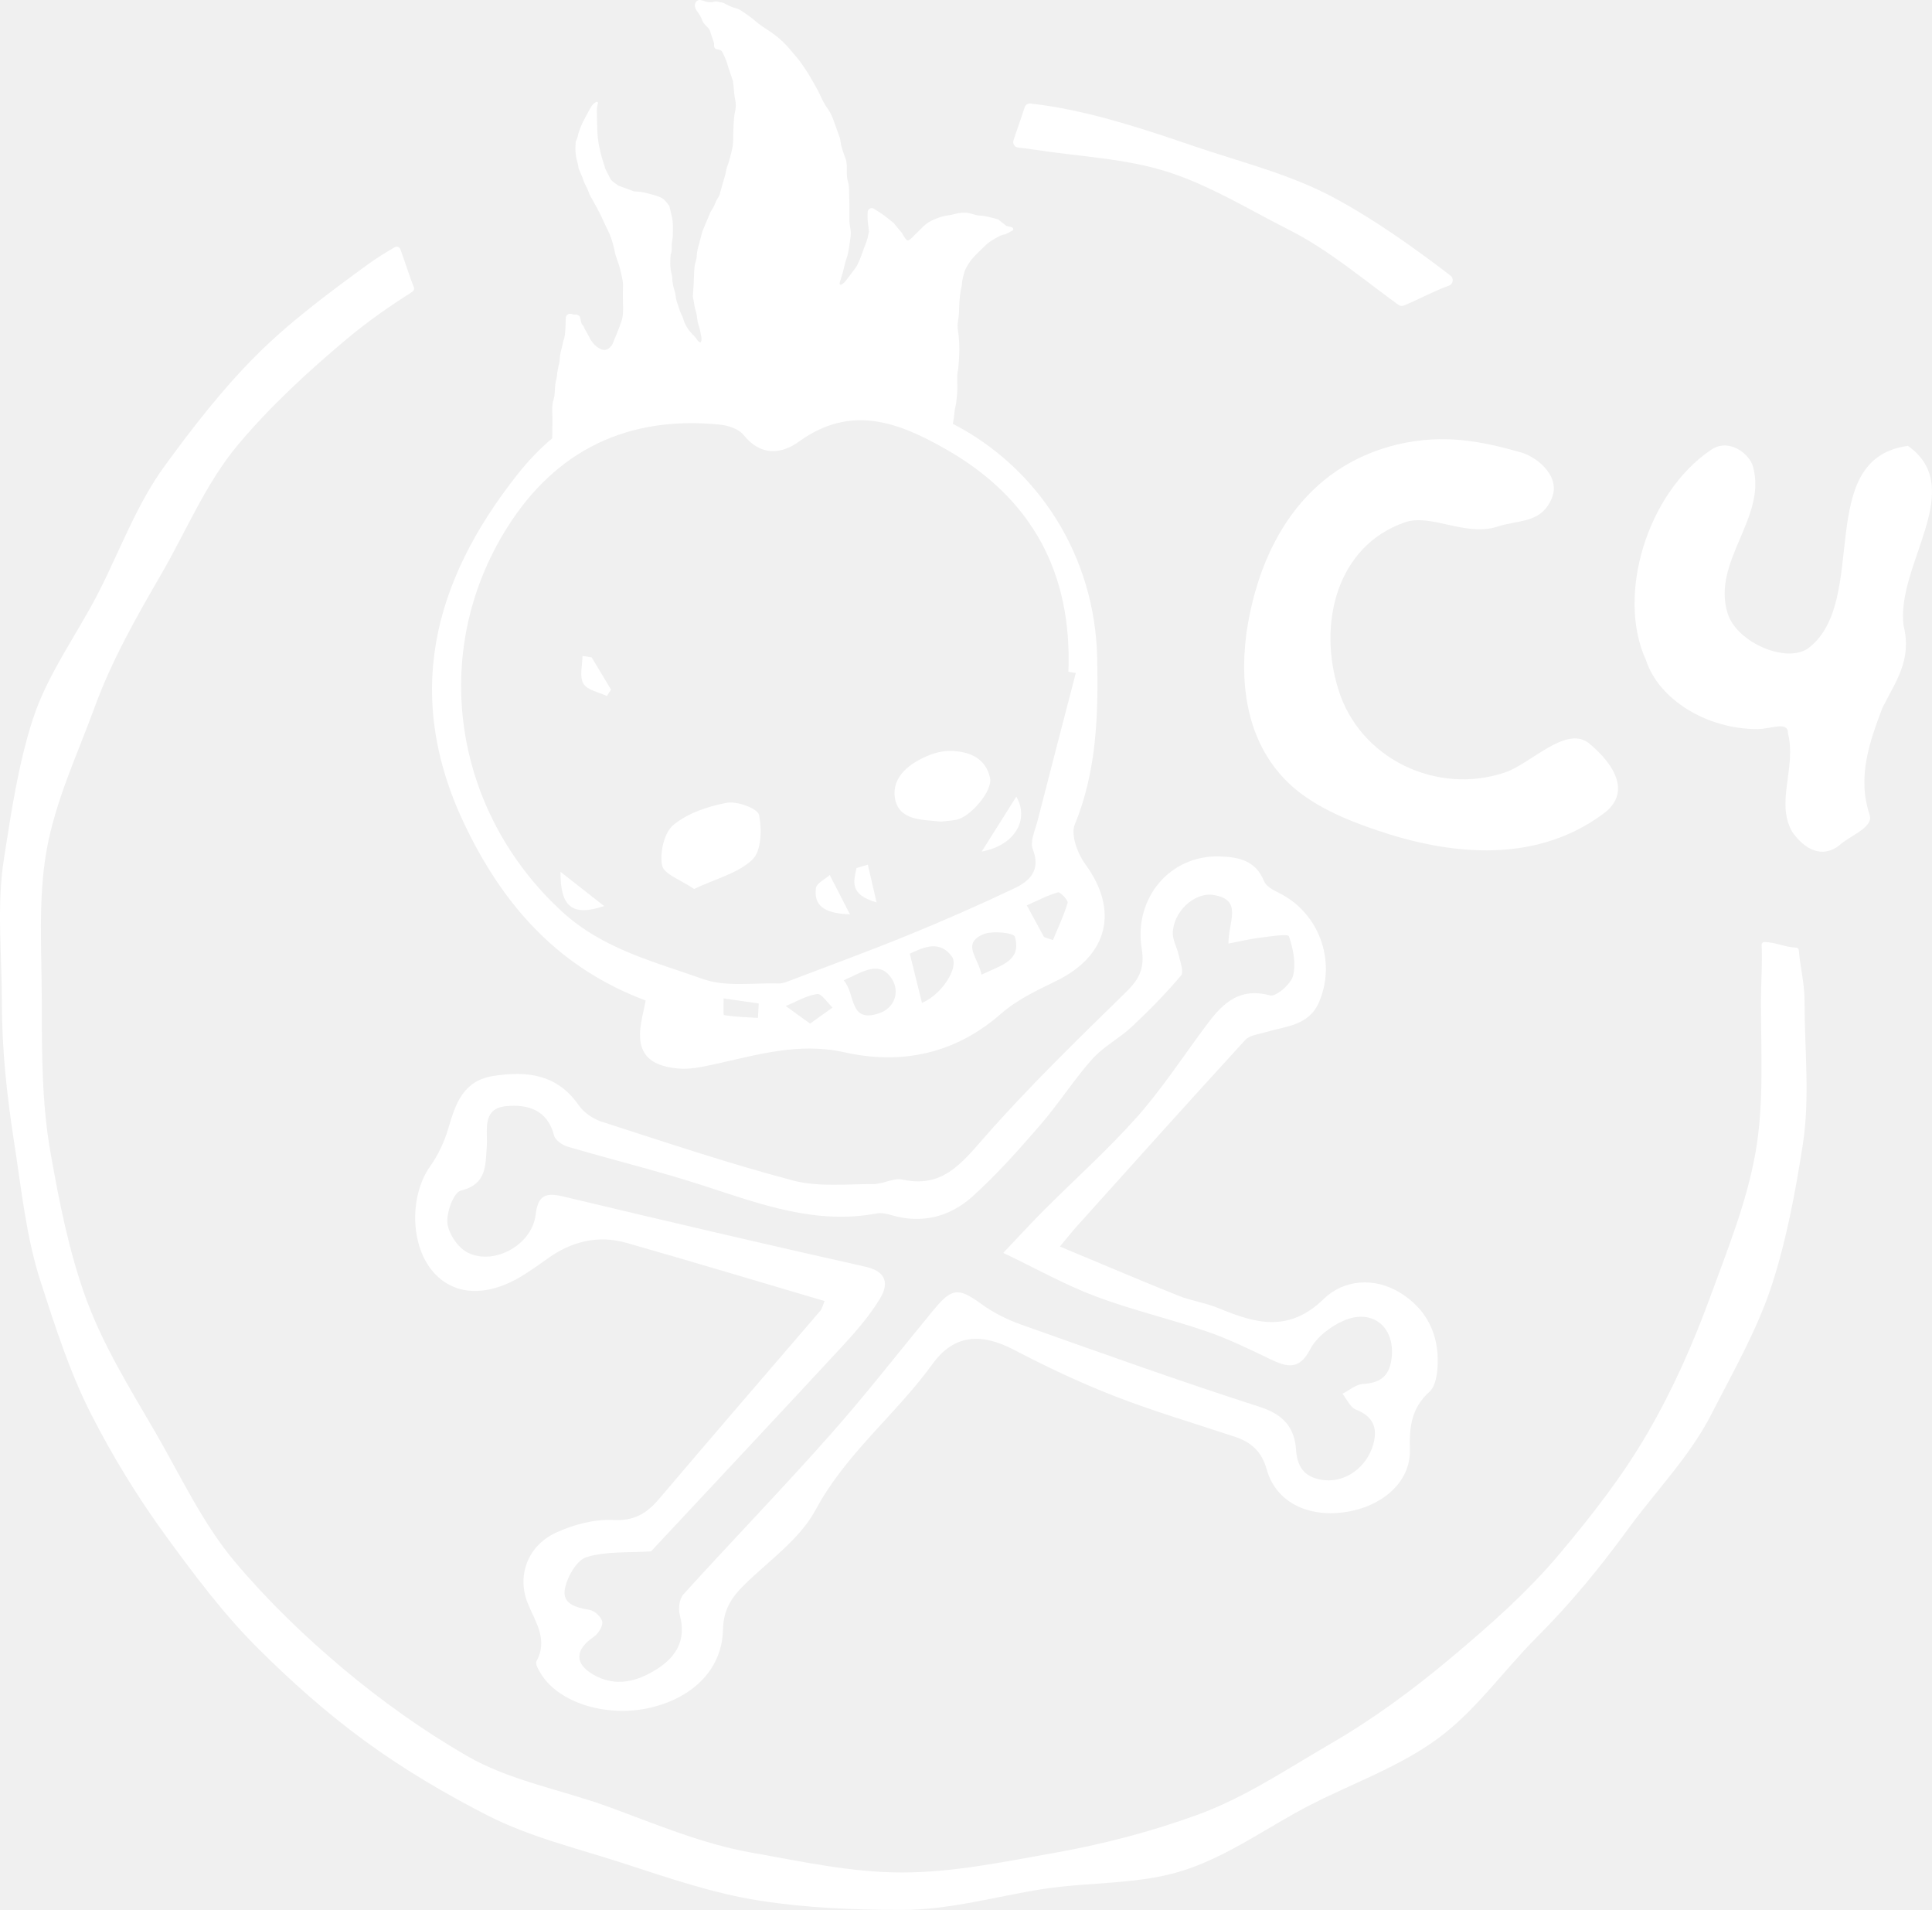
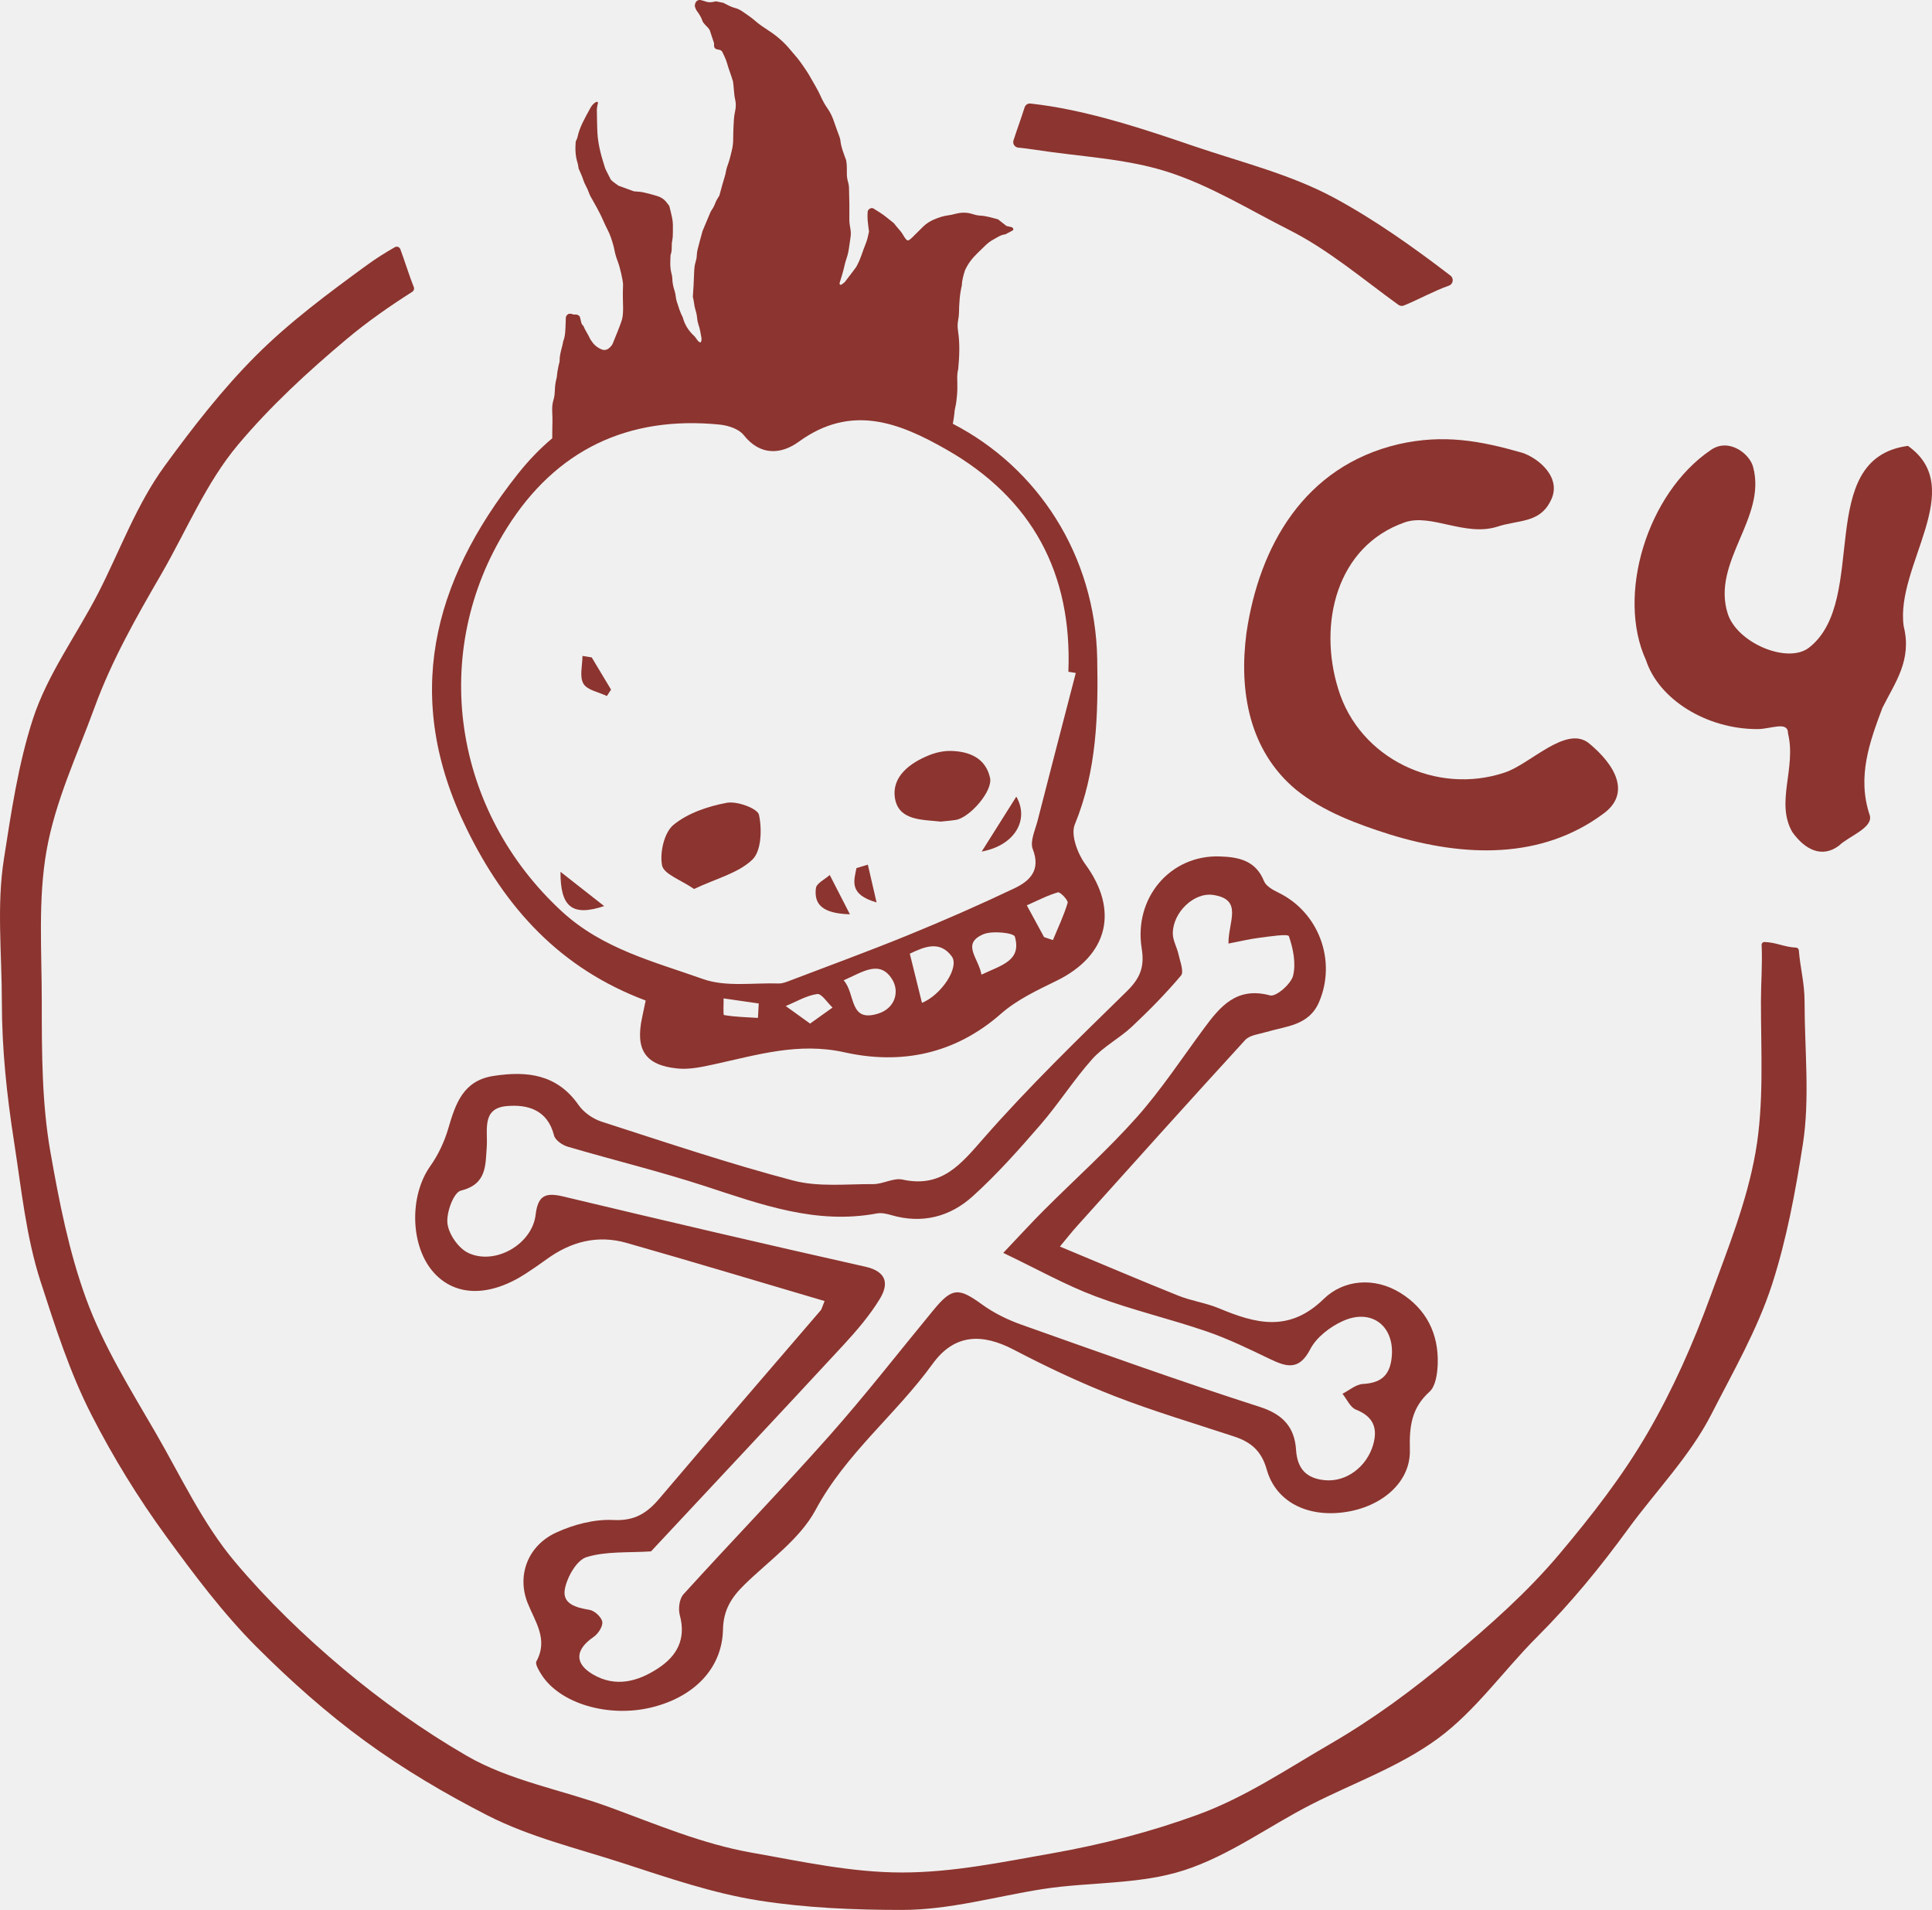
<svg xmlns="http://www.w3.org/2000/svg" version="1.1" id="Layer_1" x="0px" y="0px" viewBox="0 0 124.409 122.964" style="enable-background:new 0 0 124.409 122.964;" xml:space="preserve">
  <style type="text/css">
- 	.st0{fill:#FFFFFF;}
+ 	.st0{fill:#8C342F;}
</style>
  <g>
    <path class="st0" d="M90.063,28.596c2.901-0.657,5.256-0.219,7.94,0.548   c1.04,0.328,2.682,1.643,1.806,3.176c-0.71,1.369-2.08,1.149-3.394,1.588   c-2.08,0.657-4.271-0.876-5.968-0.275c-4.38,1.534-5.585,6.516-4.271,10.732   c1.368,4.491,6.352,6.846,10.732,5.367c1.641-0.548,3.888-3.012,5.367-1.916   c1.752,1.424,2.792,3.285,0.93,4.6c-3.941,2.901-8.869,2.792-13.688,1.313   c-2.08-0.657-4.325-1.477-6.077-2.901c-3.012-2.519-3.668-6.352-3.176-10.075   C81.083,35.167,83.984,30.02,90.063,28.596" />
    <path class="st0" d="M105.993,42.504c-1.916-4.161,0.055-10.732,4.161-13.524   c1.151-0.822,2.519,0.219,2.739,1.095c0.876,3.285-2.683,6.077-1.643,9.417   c0.603,1.916,3.888,3.285,5.256,2.191c3.888-3.067,0.275-12.158,6.352-12.978   c3.888,2.739-0.821,7.72-0.273,11.608c0.548,2.191-0.548,3.615-1.37,5.258   c-0.821,2.189-1.642,4.434-0.821,6.898c0.275,0.822-1.368,1.37-1.972,1.972   c-1.094,0.821-2.189,0.275-3.01-0.876c-1.096-1.916,0.273-4.106-0.275-6.352   c0-0.821-1.096-0.273-1.972-0.273C109.881,46.94,106.814,45.023,105.993,42.504" />
    <path class="st0" d="M116.203,64.492c0-1.229-0.275-2.129-0.37-3.316   c-0.007-0.092-0.083-0.162-0.176-0.168c-0.75-0.031-1.299-0.344-2.044-0.361   c-0.102-0.002-0.181,0.086-0.176,0.188c0.06,1.187-0.043,2.459-0.043,3.656   c0,3.293,0.204,6.554-0.347,9.692c-0.567,3.224-1.8,6.246-2.899,9.256   c-1.118,3.06-2.419,5.998-4.033,8.781c-1.628,2.808-3.604,5.337-5.681,7.808   c-2.082,2.478-4.47,4.579-6.948,6.661c-2.473,2.077-5.016,3.957-7.824,5.585   c-2.785,1.614-5.476,3.44-8.536,4.558c-3.01,1.097-6.156,1.918-9.381,2.485   c-3.138,0.553-6.372,1.234-9.666,1.234s-6.521-0.722-9.659-1.273   c-3.224-0.568-6.198-1.845-9.206-2.944c-3.062-1.116-6.376-1.683-9.16-3.295   c-2.81-1.628-5.514-3.554-7.985-5.631c-2.478-2.082-4.869-4.392-6.951-6.87   c-2.077-2.471-3.473-5.493-5.101-8.303c-1.614-2.784-3.356-5.566-4.474-8.626   c-1.099-3.008-1.731-6.226-2.298-9.45c-0.551-3.138-0.555-6.374-0.555-9.668   c0-3.293-0.247-6.573,0.304-9.711c0.567-3.224,1.987-6.201,3.086-9.211   c1.116-3.06,2.692-5.823,4.306-8.607c1.628-2.81,2.87-5.864,4.947-8.337   c2.082-2.478,4.487-4.693,6.967-6.775c1.339-1.127,2.773-2.125,4.252-3.067   c0.099-0.064,0.138-0.187,0.095-0.297c-0.071-0.181-0.14-0.365-0.207-0.548   c-0.216-0.596-0.422-1.248-0.66-1.894c-0.052-0.143-0.221-0.206-0.354-0.13   c-0.619,0.352-1.223,0.733-1.8,1.154c-2.447,1.785-4.961,3.644-7.143,5.826   s-4.095,4.658-5.88,7.105c-1.811,2.481-2.87,5.426-4.254,8.135   c-1.391,2.721-3.293,5.263-4.235,8.171c-0.938,2.894-1.393,5.989-1.866,9.023   c-0.468,2.993-0.128,6.075-0.128,9.161c0,3.086,0.325,6.065,0.791,9.058   c0.473,3.034,0.767,6.07,1.704,8.964c0.942,2.908,1.88,5.849,3.271,8.57   c1.384,2.709,3.003,5.348,4.814,7.829c1.785,2.445,3.648,4.945,5.83,7.128   s4.522,4.263,6.969,6.048c2.481,1.811,5.18,3.404,7.89,4.788c2.721,1.391,5.766,2.118,8.674,3.06   c2.894,0.937,5.814,1.956,8.849,2.429c2.991,0.468,6.082,0.598,9.168,0.598   c3.086,0,6.06-0.873,9.051-1.341c3.036-0.473,6.224-0.276,9.118-1.213   c2.908-0.942,5.446-2.834,8.168-4.225c2.709-1.384,5.662-2.424,8.142-4.233   c2.447-1.785,4.237-4.38,6.419-6.563c2.182-2.182,4.067-4.489,5.852-6.936   c1.811-2.481,3.99-4.695,5.374-7.404c1.391-2.723,2.963-5.445,3.905-8.353   c0.937-2.894,1.508-5.982,1.982-9.016C116.556,70.69,116.203,67.578,116.203,64.492" />
    <path class="st0" d="M85.921,12.741c-2.82-1.522-6.003-2.298-9.034-3.33   c-3.017-1.028-6.061-2.049-9.236-2.569c-0.428-0.069-0.86-0.126-1.292-0.176   c-0.171-0.021-0.332,0.086-0.382,0.252c-0.223,0.71-0.486,1.412-0.715,2.122   c-0.071,0.218,0.083,0.442,0.311,0.465c0.359,0.036,0.719,0.079,1.078,0.135   c2.872,0.448,5.835,0.556,8.546,1.427c2.756,0.885,5.267,2.448,7.819,3.736   c2.518,1.268,4.759,3.178,7.031,4.821c0.104,0.073,0.235,0.092,0.353,0.045   c0.859-0.342,1.949-0.947,2.901-1.28c0.278-0.097,0.333-0.467,0.1-0.646   C91.027,15.922,88.508,14.137,85.921,12.741" />
    <path class="st0" d="M90.178,83.238c-1.693-1.049-3.67-0.845-4.933,0.384   c-2.246,2.189-4.397,1.588-6.768,0.601c-0.831-0.346-1.752-0.468-2.588-0.803   c-2.492-0.999-4.961-2.053-7.637-3.167c0.53-0.638,0.783-0.962,1.057-1.268   c3.615-4.019,7.223-8.045,10.874-12.03c0.292-0.318,0.886-0.373,1.353-0.513   c1.286-0.385,2.753-0.404,3.408-1.94c1.13-2.651-0.017-5.759-2.602-7.024   c-0.359-0.175-0.816-0.423-0.947-0.75c-0.536-1.341-1.652-1.553-2.856-1.591   c-3.164-0.105-5.552,2.654-5.018,5.944c0.195,1.208-0.128,1.925-0.981,2.759   c-3.143,3.074-6.31,6.143-9.205,9.445c-1.476,1.688-2.697,3.207-5.222,2.656   c-0.575-0.126-1.249,0.294-1.877,0.292c-1.726-0.009-3.532,0.199-5.161-0.23   c-4.157-1.095-8.242-2.471-12.337-3.791c-0.555-0.18-1.147-0.589-1.477-1.063   c-1.391-1.997-3.321-2.213-5.486-1.88c-1.949,0.301-2.438,1.776-2.905,3.371   c-0.249,0.857-0.651,1.714-1.168,2.442c-1.36,1.92-1.292,5.172,0.244,6.862   c1.406,1.548,3.613,1.559,5.956,0.021c0.444-0.29,0.883-0.593,1.313-0.905   c1.555-1.13,3.274-1.572,5.132-1.042c4.235,1.206,8.451,2.476,12.75,3.743   c-0.166,0.408-0.183,0.524-0.249,0.598c-3.463,4.038-6.946,8.061-10.388,12.118   c-0.803,0.947-1.598,1.451-2.965,1.381c-1.215-0.062-2.549,0.29-3.672,0.805   c-1.852,0.847-2.545,2.777-1.849,4.532c0.482,1.213,1.344,2.338,0.569,3.76   c-0.097,0.176,0.157,0.593,0.321,0.852c1.184,1.868,4.306,2.792,7.084,2.118   c2.737-0.665,4.555-2.507,4.607-5.011c0.026-1.267,0.546-2.073,1.375-2.884   c1.591-1.56,3.575-2.936,4.588-4.821c1.954-3.639,5.179-6.143,7.532-9.398   c1.391-1.925,3.162-1.999,5.229-0.918c2.11,1.104,4.278,2.127,6.497,2.991   c2.524,0.981,5.132,1.75,7.706,2.602c1.063,0.352,1.749,0.916,2.086,2.117   c0.582,2.072,2.588,3.079,4.968,2.758c2.426-0.325,4.304-1.928,4.251-4.01   c-0.04-1.491,0.09-2.694,1.266-3.753c0.396-0.356,0.505-1.166,0.527-1.778   C92.647,85.861,91.84,84.268,90.178,83.238 M89.599,87.532c-0.157,1.106-0.771,1.508-1.84,1.569   c-0.448,0.026-0.874,0.408-1.312,0.629c0.283,0.351,0.498,0.874,0.864,1.019   c1.12,0.446,1.427,1.182,1.108,2.277c-0.415,1.413-1.73,2.397-3.095,2.27   c-1.168-0.107-1.785-0.7-1.866-1.951c-0.093-1.429-0.807-2.277-2.324-2.765   c-5.159-1.657-10.264-3.49-15.371-5.301c-0.89-0.316-1.775-0.752-2.536-1.305   c-1.505-1.089-1.918-1.087-3.122,0.373c-2.232,2.708-4.387,5.483-6.715,8.104   c-3.065,3.454-6.281,6.775-9.384,10.195c-0.263,0.29-0.339,0.935-0.23,1.341   c0.415,1.533-0.178,2.619-1.396,3.418c-1.313,0.86-2.747,1.248-4.207,0.389   c-1.203-0.708-1.127-1.602,0.047-2.405c0.294-0.2,0.61-0.681,0.563-0.975   c-0.048-0.306-0.499-0.719-0.824-0.772c-0.862-0.142-1.775-0.377-1.583-1.355   c0.15-0.769,0.759-1.844,1.393-2.039c1.27-0.391,2.696-0.273,4.152-0.37   c4.028-4.313,8.218-8.776,12.377-13.27c0.86-0.931,1.704-1.913,2.359-2.989   c0.582-0.956,0.456-1.756-0.942-2.07c-6.49-1.457-12.968-2.97-19.437-4.517   c-1.146-0.273-1.636-0.088-1.788,1.18c-0.226,1.901-2.621,3.274-4.349,2.445   c-0.629-0.302-1.253-1.21-1.329-1.901c-0.078-0.693,0.401-1.989,0.862-2.103   c1.673-0.411,1.581-1.617,1.669-2.804c0.079-1.066-0.349-2.485,1.266-2.637   c1.344-0.126,2.647,0.221,3.067,1.887c0.074,0.301,0.53,0.62,0.873,0.722   c2.949,0.867,5.944,1.593,8.864,2.547c3.605,1.177,7.155,2.488,11.057,1.752   c0.295-0.055,0.638,0.024,0.938,0.112c1.968,0.575,3.765,0.104,5.215-1.203   c1.569-1.415,2.986-3.012,4.372-4.613c1.177-1.356,2.144-2.894,3.338-4.232   c0.721-0.807,1.747-1.332,2.547-2.08c1.113-1.044,2.189-2.136,3.171-3.3   c0.2-0.24-0.06-0.897-0.159-1.351c-0.099-0.46-0.372-0.907-0.37-1.36   c0-1.356,1.367-2.664,2.604-2.476c1.946,0.294,0.962,1.728,0.98,3.129   c0.734-0.14,1.379-0.297,2.032-0.378c0.643-0.081,1.802-0.261,1.859-0.095   c0.275,0.798,0.468,1.754,0.268,2.547c-0.138,0.539-1.101,1.367-1.477,1.265   c-2.167-0.582-3.223,0.717-4.287,2.162c-1.415,1.916-2.732,3.921-4.309,5.693   c-1.871,2.099-3.981,3.986-5.975,5.979c-0.783,0.783-1.529,1.602-2.613,2.742   c2.146,1.025,3.986,2.061,5.939,2.796c2.336,0.879,4.786,1.445,7.15,2.257   c1.4,0.479,2.742,1.135,4.08,1.778c1.071,0.513,1.878,0.762,2.597-0.627   c0.401-0.774,1.284-1.451,2.108-1.821C88.395,84.184,89.895,85.462,89.599,87.532" />
    <path class="st0" d="M41.577,64.413c-0.105,0.499-0.168,0.805-0.233,1.111   c-0.441,2.07,0.213,3.065,2.302,3.267c0.753,0.073,1.55-0.098,2.303-0.263   c2.78-0.603,5.457-1.443,8.437-0.779c3.66,0.814,7.119,0.111,10.082-2.493   c1.018-0.893,2.315-1.503,3.551-2.106c3.347-1.631,4.043-4.546,1.87-7.509   c-0.499-0.681-0.952-1.894-0.681-2.554c1.42-3.458,1.514-7.05,1.446-10.668   c-0.124-6.678-3.838-12.316-9.298-15.136c0.048-0.252,0.083-0.482,0.1-0.669   c0.01-0.142,0.029-0.282,0.064-0.418c0.055-0.219,0.073-0.446,0.097-0.669   c0.033-0.309,0.038-0.619,0.028-0.93c-0.009-0.283-0.017-0.565,0.059-0.841   c0.076-0.816,0.112-1.631-0.012-2.445c-0.035-0.226-0.04-0.448,0.003-0.674   c0.031-0.166,0.054-0.334,0.057-0.503c0.014-0.593,0.042-1.184,0.185-1.762   c0.01-0.342,0.107-0.667,0.202-0.968c0.197-0.439,0.477-0.788,0.804-1.106   c0.164-0.157,0.325-0.314,0.486-0.472c0.162-0.161,0.34-0.299,0.539-0.406   c0.247-0.131,0.477-0.309,0.769-0.333c0.15-0.079,0.299-0.157,0.447-0.235   c0.061-0.033,0.085-0.081,0.059-0.137c-0.022-0.048-0.066-0.083-0.124-0.097   c-0.109-0.028-0.219-0.048-0.308-0.069c-0.195-0.154-0.373-0.292-0.542-0.427   c-0.392-0.104-0.769-0.225-1.168-0.242c-0.169-0.009-0.332-0.052-0.494-0.104   c-0.359-0.116-0.721-0.105-1.083-0.009c-0.164,0.043-0.33,0.081-0.498,0.102   c-0.283,0.035-0.549,0.128-0.81,0.233c-0.289,0.114-0.556,0.273-0.779,0.496   c-0.24,0.238-0.477,0.48-0.721,0.715c-0.059,0.059-0.128,0.109-0.199,0.152   c-0.047,0.028-0.107,0.01-0.15-0.035c-0.159-0.162-0.233-0.385-0.385-0.553   c-0.152-0.166-0.289-0.346-0.427-0.513c-0.162-0.13-0.316-0.251-0.47-0.375   c-0.264-0.213-0.553-0.391-0.841-0.567c-0.138-0.085-0.368,0.05-0.373,0.221   c-0.005,0.169-0.016,0.339-0.002,0.506c0.019,0.252,0.059,0.505,0.09,0.757   c-0.055,0.275-0.114,0.551-0.223,0.812c-0.176,0.415-0.287,0.855-0.492,1.258   c-0.04,0.076-0.069,0.157-0.119,0.225c-0.233,0.316-0.472,0.631-0.715,0.942   c-0.052,0.064-0.13,0.107-0.195,0.159c-0.057,0.043-0.107,0.047-0.135,0.002   c-0.014-0.021-0.024-0.054-0.017-0.076c0.116-0.377,0.237-0.752,0.32-1.139   c0.057-0.275,0.173-0.537,0.231-0.812c0.066-0.302,0.09-0.612,0.143-0.918   c0.033-0.197,0.045-0.392,0.009-0.587c-0.04-0.223-0.076-0.444-0.074-0.672   c0.002-0.309,0.003-0.62,0.002-0.93c-0.005-0.366-0.012-0.733-0.024-1.101   c-0.005-0.111-0.022-0.225-0.055-0.332c-0.059-0.19-0.086-0.384-0.083-0.582   c0.003-0.282,0.007-0.565-0.045-0.84c-0.157-0.427-0.328-0.845-0.375-1.299   c-0.01-0.083-0.04-0.164-0.067-0.244c-0.105-0.292-0.218-0.581-0.316-0.874   c-0.107-0.323-0.238-0.632-0.437-0.911c-0.181-0.252-0.328-0.527-0.454-0.81   c-0.171-0.389-0.399-0.745-0.603-1.115c-0.218-0.397-0.475-0.765-0.741-1.13   c-0.185-0.251-0.397-0.475-0.593-0.715c-0.397-0.482-0.859-0.892-1.384-1.232   c-0.306-0.199-0.612-0.401-0.89-0.643c-0.231-0.204-0.492-0.377-0.746-0.555   c-0.163-0.114-0.334-0.218-0.527-0.266c-0.278-0.066-0.52-0.209-0.784-0.342   c-0.152-0.031-0.318-0.062-0.472-0.093c-0.066,0.014-0.121,0.026-0.176,0.038   c-0.169,0.036-0.335,0.028-0.499-0.031c-0.105-0.038-0.214-0.069-0.325-0.092   c-0.085-0.016-0.169,0.016-0.235,0.071c-0.099,0.085-0.149,0.278-0.104,0.387   c0.033,0.078,0.055,0.164,0.105,0.23c0.154,0.204,0.29,0.415,0.37,0.66   c0.024,0.078,0.088,0.143,0.14,0.209c0.105,0.131,0.249,0.23,0.327,0.38   c0.09,0.271,0.18,0.539,0.282,0.85c0,0.038-0.01,0.123,0.003,0.206   c0.016,0.085,0.073,0.15,0.161,0.176c0.054,0.016,0.111,0.021,0.166,0.033   c0.085,0.019,0.164,0.066,0.2,0.14c0.107,0.23,0.228,0.458,0.296,0.7   c0.114,0.408,0.275,0.8,0.391,1.196c0.062,0.401,0.055,0.797,0.143,1.185   c0.057,0.247,0.047,0.508-0.01,0.755c-0.069,0.306-0.083,0.615-0.098,0.924   c-0.014,0.282-0.019,0.563-0.022,0.845c-0.002,0.256-0.028,0.505-0.092,0.753   c-0.067,0.273-0.128,0.548-0.221,0.814c-0.057,0.161-0.117,0.321-0.145,0.487   c-0.045,0.28-0.145,0.543-0.219,0.814c-0.074,0.273-0.15,0.544-0.214,0.776   c-0.092,0.159-0.178,0.275-0.228,0.404c-0.073,0.185-0.147,0.365-0.266,0.525   c-0.048,0.067-0.083,0.147-0.116,0.225c-0.154,0.363-0.306,0.727-0.477,1.139   c-0.059,0.221-0.136,0.492-0.207,0.765c-0.071,0.271-0.156,0.539-0.162,0.826   c-0.002,0.138-0.043,0.278-0.081,0.413c-0.048,0.164-0.071,0.332-0.08,0.501   c-0.015,0.309-0.024,0.619-0.04,0.93c-0.012,0.252-0.031,0.505-0.05,0.783   c0.028,0.142,0.069,0.308,0.088,0.473c0.022,0.199,0.085,0.385,0.136,0.575   c0.029,0.107,0.04,0.221,0.052,0.334c0.014,0.142,0.04,0.278,0.086,0.413   c0.095,0.266,0.135,0.546,0.187,0.822c0.019,0.109,0.022,0.225-0.047,0.325   c-0.026-0.007-0.057-0.007-0.08-0.022c-0.15-0.092-0.204-0.266-0.327-0.382   c-0.359-0.333-0.62-0.727-0.743-1.208c-0.174-0.325-0.273-0.677-0.389-1.026   c-0.073-0.218-0.059-0.448-0.133-0.662c-0.09-0.27-0.149-0.543-0.154-0.828   c-0.002-0.112-0.031-0.223-0.057-0.332c-0.1-0.391-0.074-0.784-0.052-1.178   c0.124-0.295,0.036-0.613,0.105-0.918c0.042-0.19,0.038-0.392,0.043-0.589   c0.003-0.283,0.01-0.567-0.043-0.845c-0.053-0.275-0.128-0.546-0.19-0.802   c-0.064-0.083-0.116-0.149-0.168-0.216c-0.159-0.211-0.373-0.346-0.62-0.42   c-0.297-0.088-0.596-0.173-0.899-0.237c-0.192-0.041-0.392-0.043-0.591-0.062   c-0.342-0.126-0.686-0.251-0.997-0.365c-0.183-0.145-0.359-0.24-0.491-0.391   c-0.09-0.176-0.18-0.351-0.268-0.525c-0.036-0.076-0.08-0.15-0.104-0.232   c-0.107-0.351-0.221-0.698-0.304-1.056c-0.092-0.384-0.161-0.772-0.183-1.166   c-0.028-0.479-0.024-0.959-0.038-1.438c-0.005-0.173,0.026-0.337,0.071-0.501   c0.007-0.021-0.005-0.059-0.022-0.074c-0.036-0.029-0.086-0.012-0.142,0.022   c-0.15,0.092-0.252,0.23-0.332,0.377c-0.321,0.594-0.674,1.175-0.819,1.849   c-0.022,0.109-0.081,0.209-0.117,0.294c-0.04,0.475-0.026,0.921,0.114,1.36   c0.043,0.133,0.054,0.276,0.073,0.377c0.112,0.271,0.23,0.499,0.302,0.741   c0.085,0.271,0.254,0.505,0.342,0.771c0.064,0.19,0.162,0.358,0.261,0.529   c0.168,0.294,0.333,0.589,0.484,0.892c0.164,0.328,0.297,0.67,0.468,0.994   c0.173,0.328,0.282,0.672,0.38,1.026c0.061,0.219,0.09,0.442,0.156,0.658   c0.071,0.242,0.173,0.477,0.24,0.722c0.076,0.27,0.137,0.546,0.19,0.822   c0.028,0.138,0.043,0.282,0.036,0.42c-0.022,0.48-0.007,0.959,0.005,1.438   c0.003,0.114-0.009,0.226-0.014,0.339c-0.009,0.171-0.042,0.335-0.097,0.496   c-0.164,0.482-0.368,0.945-0.555,1.417c-0.021,0.052-0.05,0.102-0.086,0.145   c-0.054,0.062-0.112,0.126-0.178,0.176c-0.149,0.109-0.318,0.123-0.48,0.05   c-0.237-0.104-0.439-0.256-0.582-0.475c-0.047-0.069-0.107-0.135-0.14-0.211   c-0.126-0.282-0.313-0.534-0.428-0.821c-0.061-0.052-0.107-0.116-0.128-0.192   c-0.038-0.135-0.067-0.273-0.097-0.396c-0.029-0.033-0.045-0.06-0.067-0.073   c-0.047-0.028-0.097-0.057-0.149-0.067c-0.054-0.01-0.112,0.01-0.168,0.003   c-0.055-0.009-0.107-0.038-0.163-0.047c-0.053-0.009-0.111-0.007-0.164,0   c-0.026,0.003-0.052,0.022-0.074,0.041c-0.067,0.054-0.116,0.123-0.119,0.211   c-0.01,0.226-0.01,0.451-0.024,0.677c-0.017,0.28-0.028,0.563-0.142,0.829   c-0.067,0.415-0.235,0.812-0.231,1.242c0.002,0.111-0.047,0.219-0.069,0.33   c-0.028,0.138-0.055,0.276-0.078,0.415c-0.022,0.14-0.019,0.285-0.057,0.418   c-0.079,0.275-0.097,0.555-0.109,0.836c-0.009,0.169-0.021,0.339-0.074,0.501   c-0.09,0.271-0.104,0.553-0.09,0.836c0.021,0.396,0.015,0.79,0.003,1.184   c-0.003,0.164-0.003,0.327-0.002,0.491c-0.81,0.679-1.553,1.458-2.232,2.317   c-5.502,6.948-7.418,14.406-3.276,22.833C32.552,58.469,36.069,62.348,41.577,64.413 M48.808,65.533   c-0.731-0.045-1.467-0.06-2.184-0.183c-0.069-0.012-0.021-0.7-0.028-1.073   c0.753,0.109,1.509,0.218,2.262,0.327C48.841,64.913,48.826,65.222,48.808,65.533 M52.164,65.899   c-0.639-0.46-1.102-0.795-1.567-1.13c0.672-0.278,1.327-0.674,2.025-0.774   c0.282-0.041,0.657,0.562,0.988,0.871C53.188,65.168,52.765,65.469,52.164,65.899 M56.568,65.25   c-1.914,0.617-1.458-1.261-2.241-2.137c1.229-0.539,2.334-1.349,3.129-0.052   C57.925,63.824,57.657,64.897,56.568,65.25 M59.369,64.564c-0.257-1.042-0.515-2.077-0.784-3.166   c0.971-0.465,1.94-0.854,2.701,0.171C61.802,62.264,60.624,64.052,59.369,64.564 M63.2,62.749   c-0.183-1.068-1.308-1.984,0.109-2.597c0.584-0.254,1.972-0.095,2.042,0.149   C65.8,61.863,64.477,62.136,63.2,62.749 M67.801,60.524c-0.19-0.066-0.38-0.13-0.57-0.194   c-0.318-0.584-0.634-1.168-1.111-2.044c0.677-0.299,1.322-0.639,2.006-0.838   c0.143-0.04,0.67,0.515,0.624,0.677C68.505,58.946,68.13,59.727,67.801,60.524 M32.652,33.975   c3.146-5.004,7.782-7.228,13.692-6.64c0.541,0.054,1.23,0.278,1.54,0.669   c1.087,1.375,2.44,1.242,3.551,0.435c3.371-2.445,6.443-1.249,9.515,0.505   c5.514,3.153,8.095,7.95,7.848,14.304c0.159,0.026,0.318,0.054,0.477,0.079   c-0.822,3.171-1.652,6.34-2.462,9.514c-0.155,0.606-0.501,1.332-0.309,1.826   c0.534,1.365-0.199,2.054-1.184,2.523c-2.248,1.07-4.534,2.07-6.839,3.012   c-2.504,1.023-5.049,1.953-7.577,2.917c-0.245,0.092-0.508,0.204-0.76,0.197   c-1.633-0.052-3.395,0.238-4.868-0.283c-3.157-1.12-6.468-1.939-9.085-4.344   C29.174,52.237,27.598,42.014,32.652,33.975" />
    <path class="st0" d="M44.692,57.232c1.427-0.674,2.853-1.018,3.762-1.895   c0.575-0.555,0.619-1.958,0.42-2.877c-0.088-0.413-1.413-0.899-2.072-0.776   c-1.208,0.225-2.514,0.662-3.437,1.424c-0.596,0.492-0.89,1.783-0.733,2.604   C42.739,56.276,43.85,56.649,44.692,57.232" />
    <path class="st0" d="M60.574,52.895c0.352-0.038,0.672-0.059,0.983-0.111   c0.892-0.15,2.383-1.854,2.196-2.702c-0.282-1.277-1.325-1.709-2.523-1.737   c-0.46-0.01-0.954,0.098-1.384,0.27c-1.253,0.499-2.428,1.377-2.219,2.754   C57.854,52.849,59.402,52.762,60.574,52.895" />
    <path class="st0" d="M65.444,51.287c-0.702,1.113-1.36,2.158-2.229,3.537   C65.377,54.421,66.291,52.75,65.444,51.287" />
    <path class="st0" d="M54.729,58.863c-0.541-1.054-0.921-1.792-1.299-2.531   c-0.311,0.282-0.85,0.532-0.89,0.848C52.405,58.245,52.987,58.811,54.729,58.863" />
    <path class="st0" d="M38.904,58.333c-1.038-0.814-1.832-1.436-2.811-2.205   C36.079,58.387,36.844,59.021,38.904,58.333" />
    <path class="st0" d="M39.078,44.81c0.09-0.138,0.18-0.275,0.269-0.413   c-0.415-0.691-0.829-1.382-1.244-2.073l-0.596-0.095c0,0.606-0.204,1.332,0.061,1.785   C37.81,44.432,38.554,44.556,39.078,44.81" />
    <path class="st0" d="M56.446,58.098c-0.233-1.006-0.399-1.719-0.563-2.431   c-0.244,0.073-0.487,0.147-0.731,0.219C54.986,56.709,54.654,57.587,56.446,58.098" />
  </g>
</svg>
